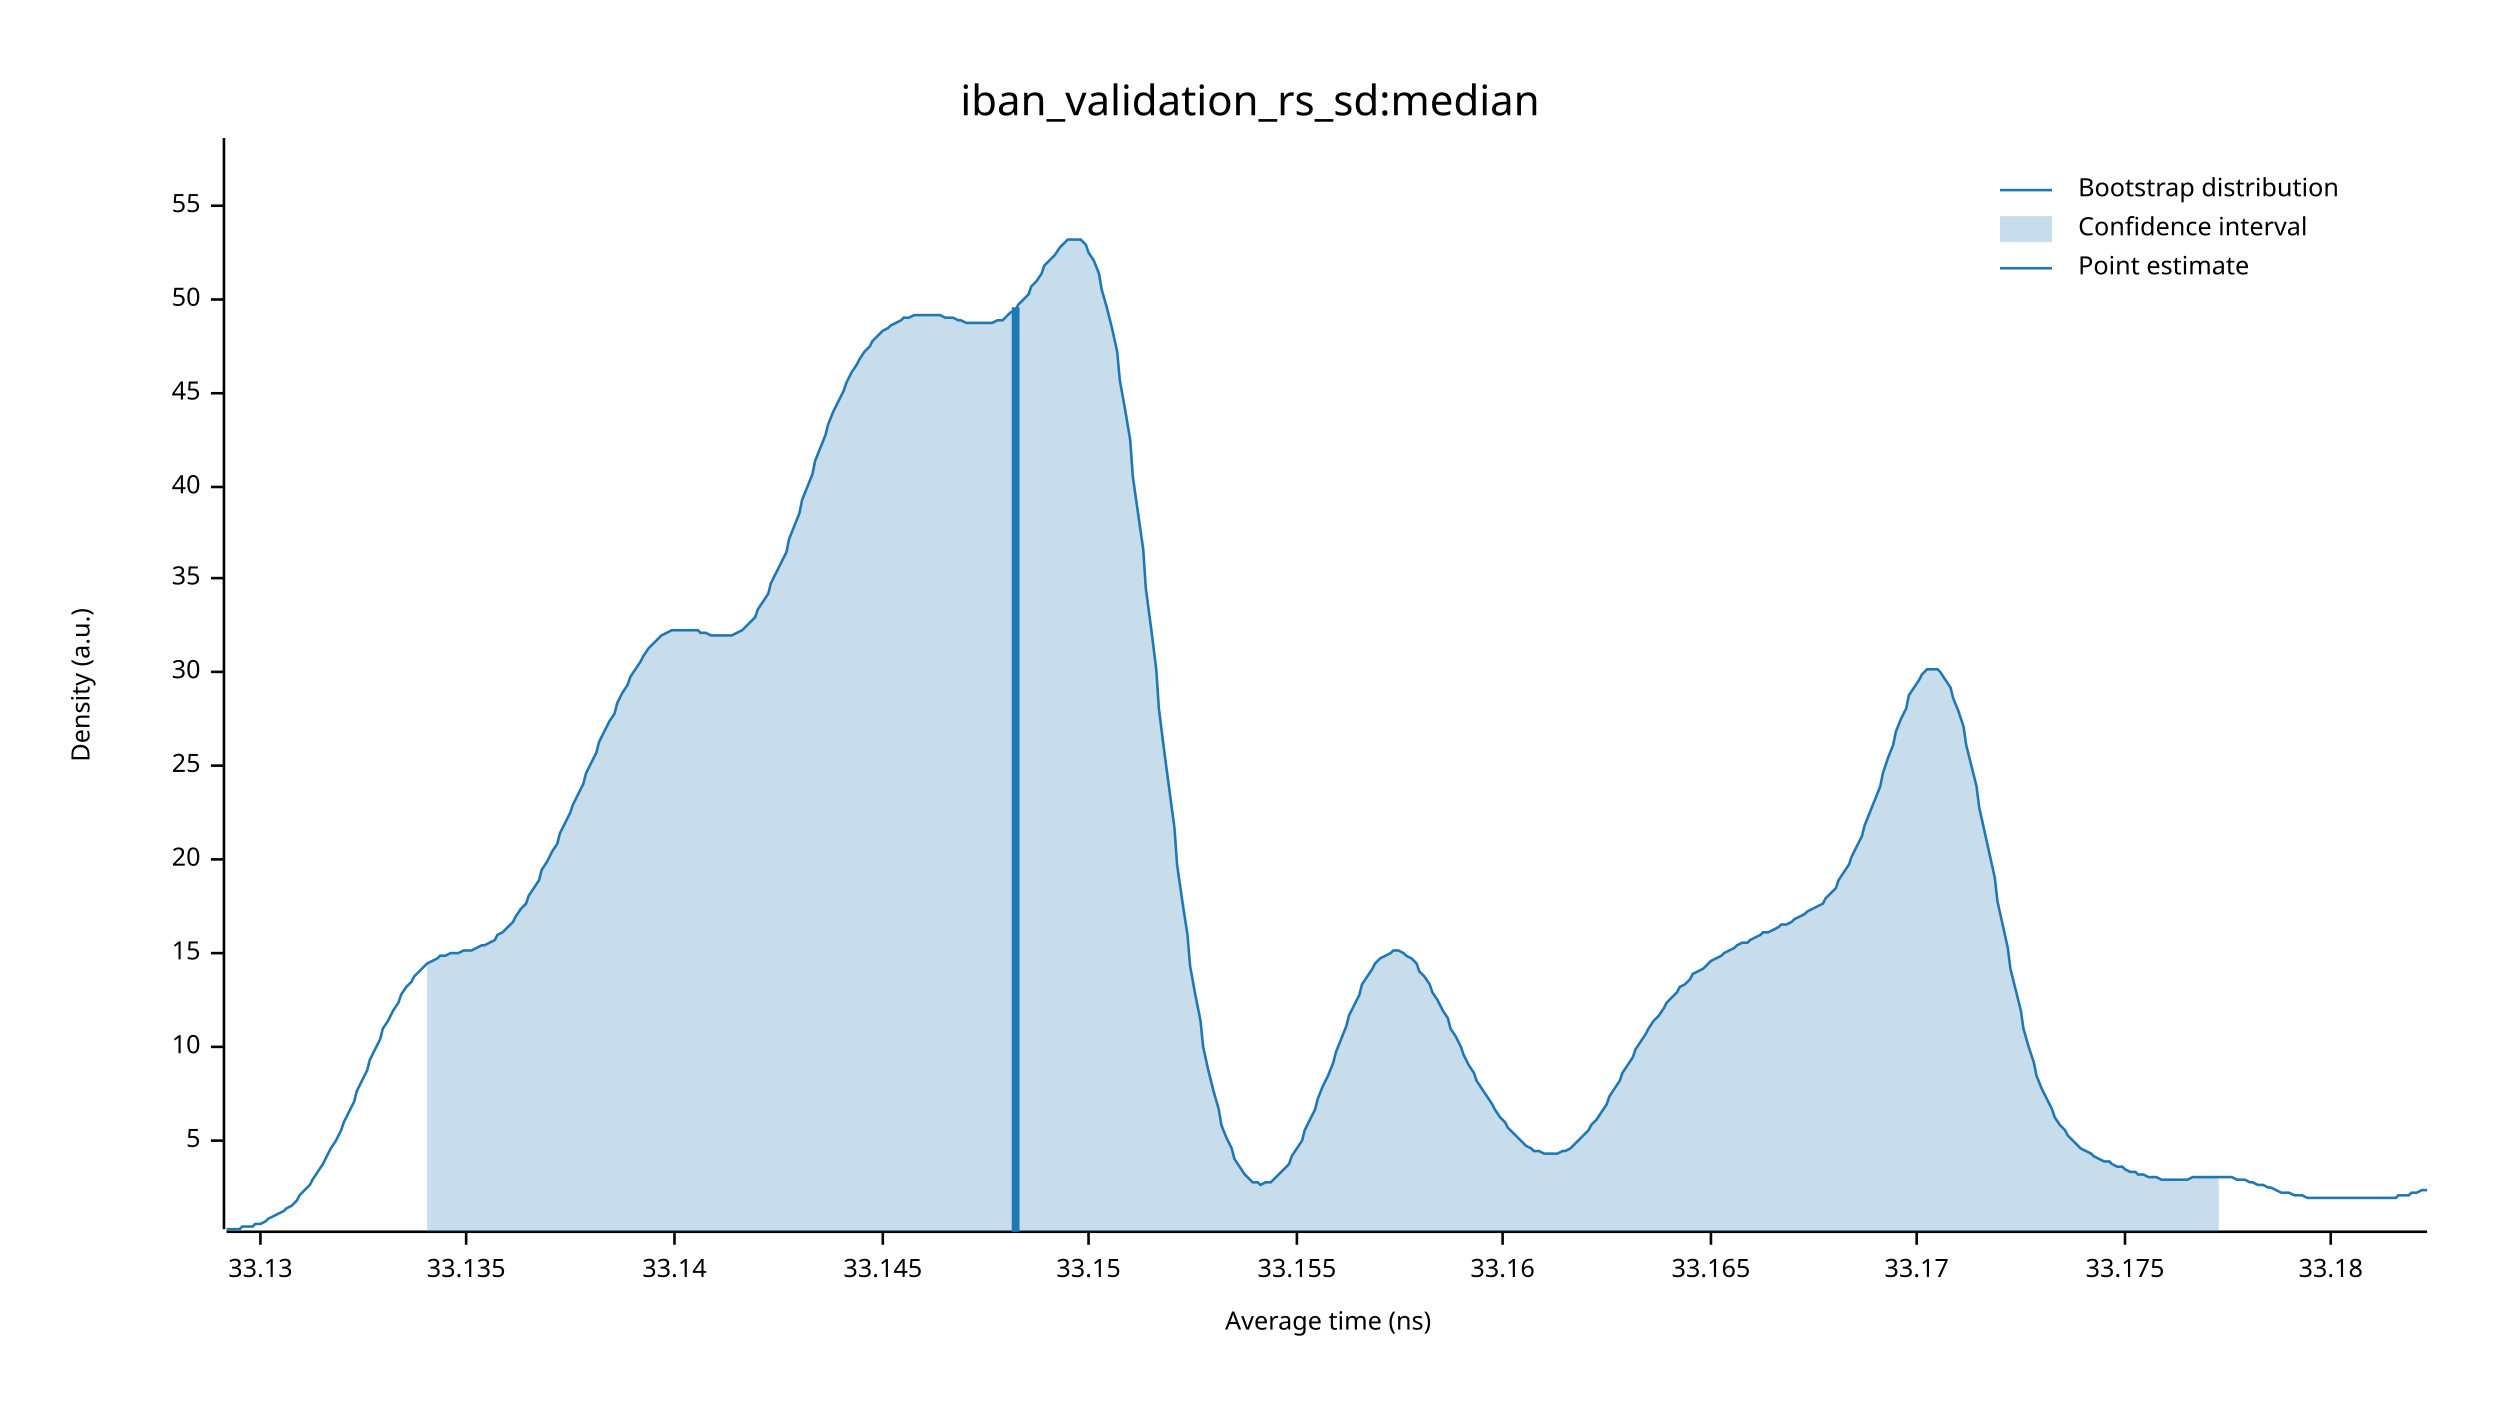
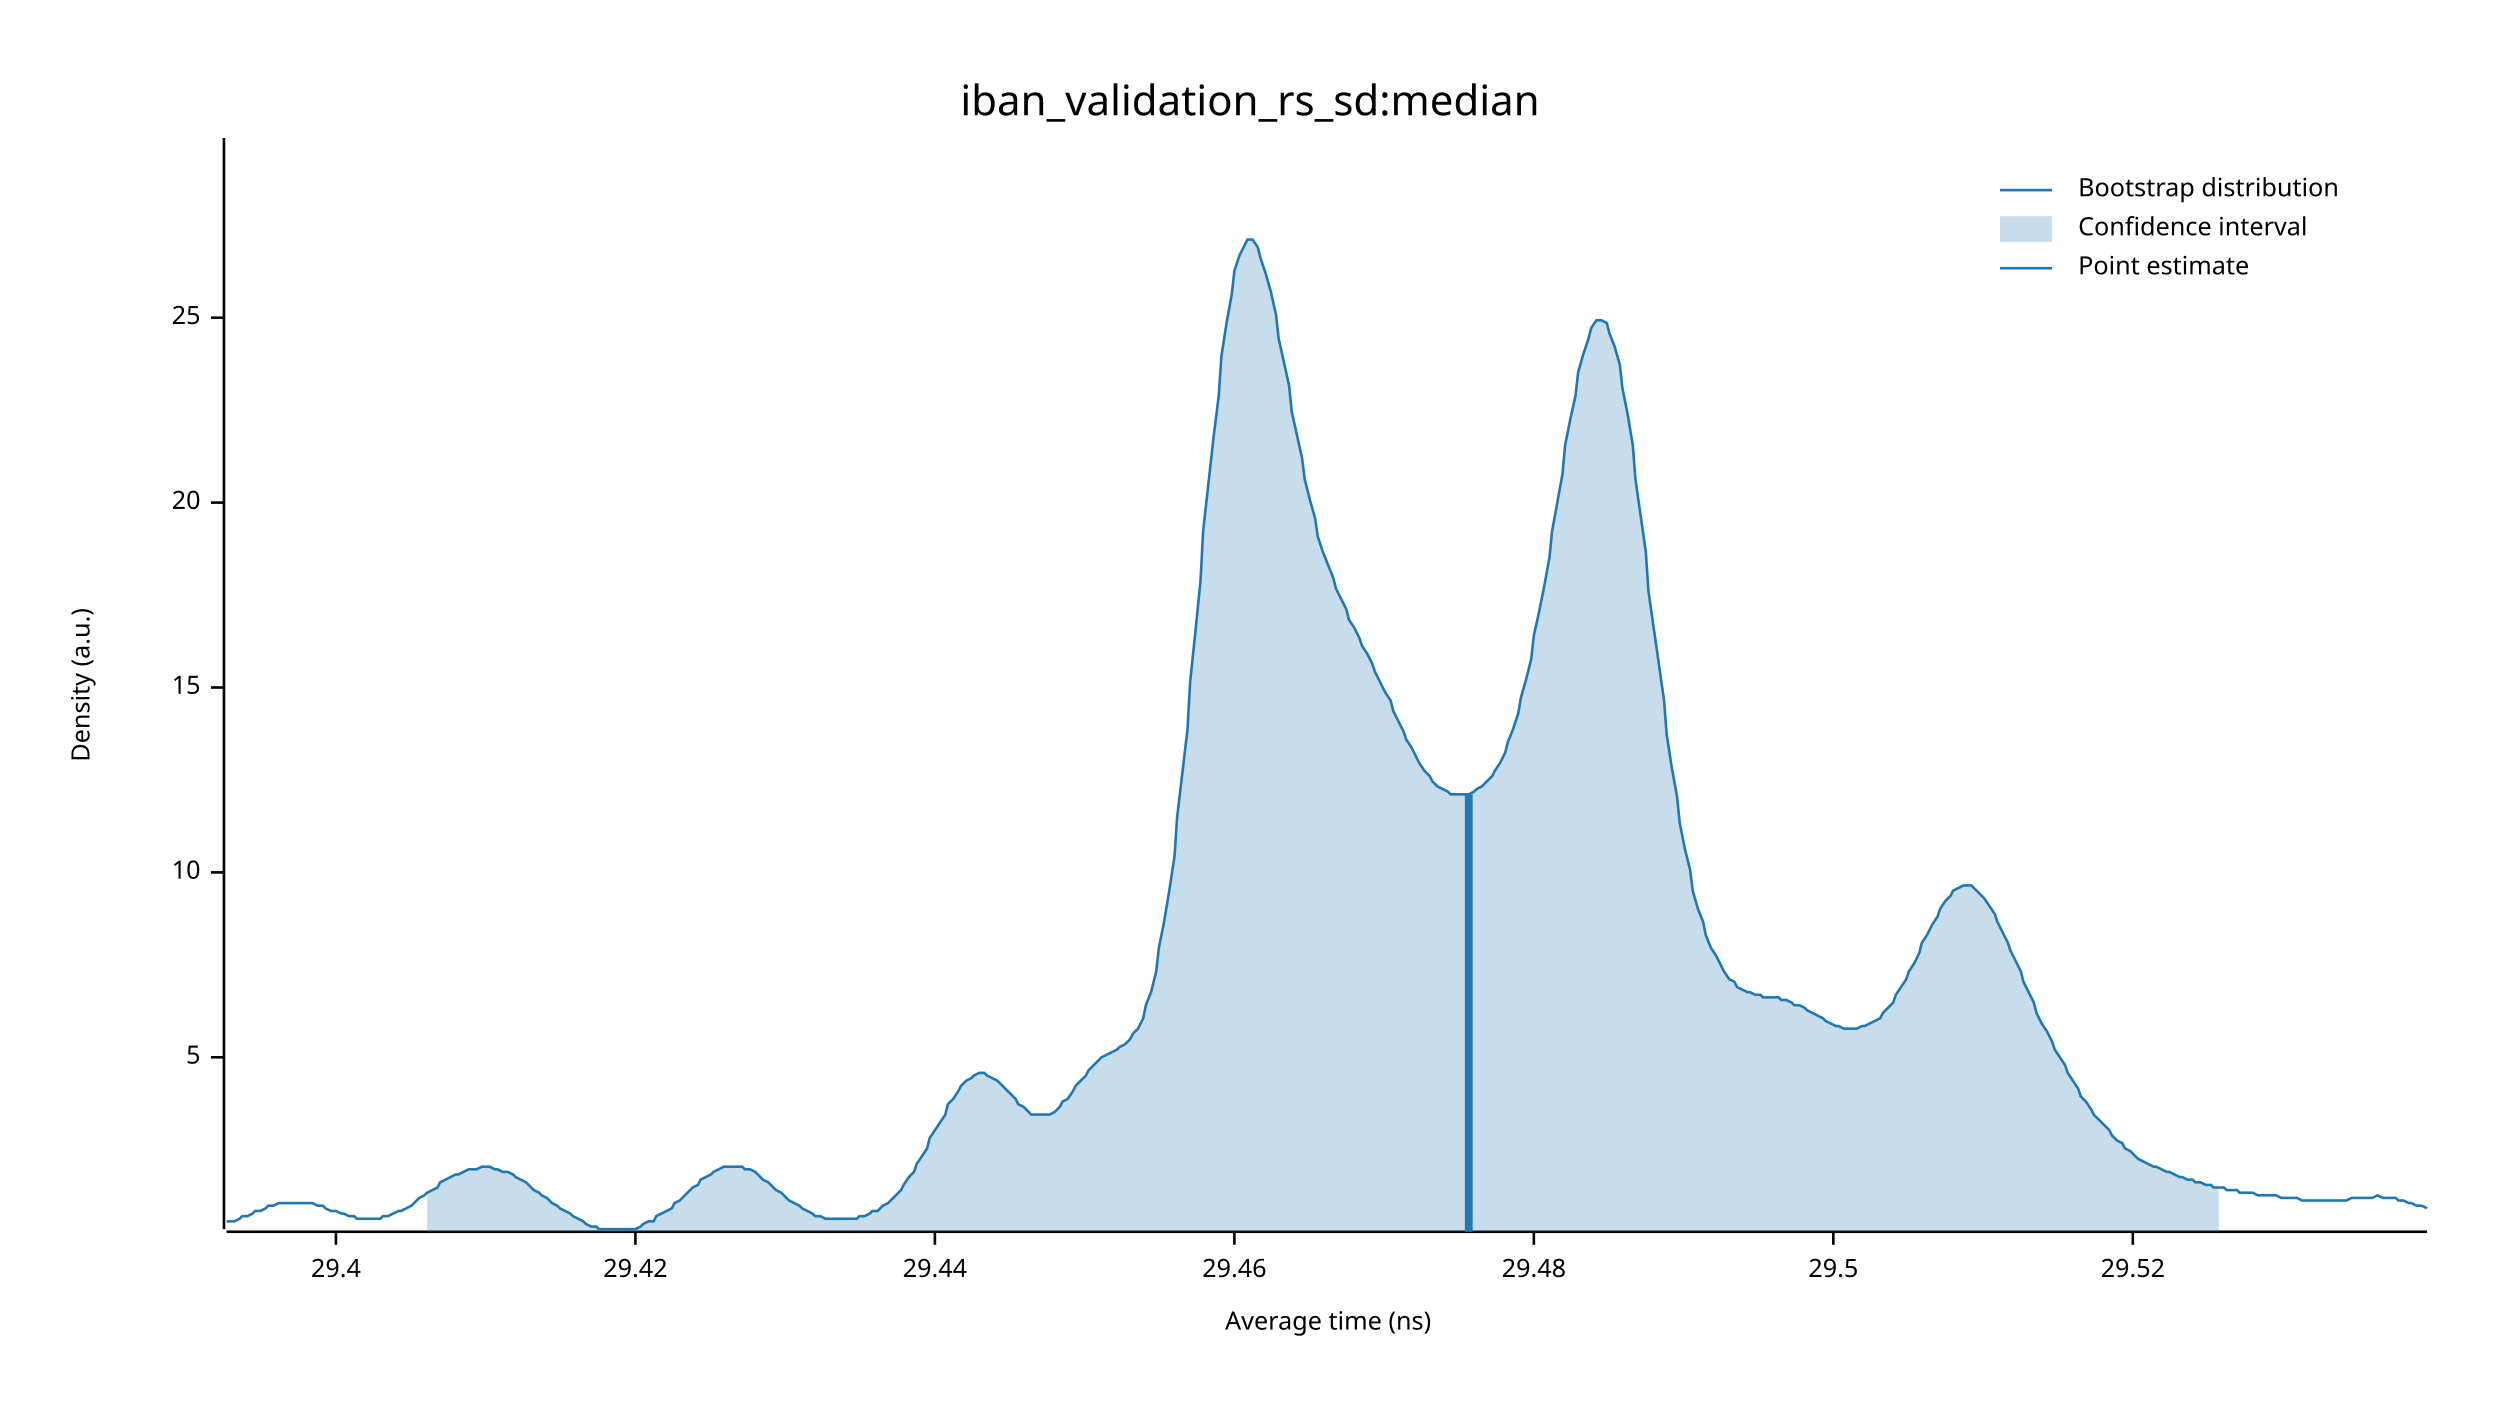
<svg xmlns="http://www.w3.org/2000/svg" width="960" height="540" viewBox="0 0 960 540">
  <text x="480" y="32" dy="0.76em" text-anchor="middle" font-family="sans-serif" font-size="16.129" opacity="1" fill="#000000">
iban_validation_rs_sd:median
</text>
  <text x="27" y="263" dy="0.76em" text-anchor="middle" font-family="sans-serif" font-size="9.677" opacity="1" fill="#000000" transform="rotate(270, 27, 263)">
Density (a.u.)
</text>
  <text x="510" y="513" dy="-0.5ex" text-anchor="middle" font-family="sans-serif" font-size="9.677" opacity="1" fill="#000000">
Average time (ns)
</text>
  <polyline fill="none" opacity="1" stroke="#000000" stroke-width="1" points="86,53 86,472 " />
-   <text x="77" y="438" dy="0.5ex" text-anchor="end" font-family="sans-serif" font-size="9.677" opacity="1" fill="#000000">
+   <text x="77" y="406" dy="0.5ex" text-anchor="end" font-family="sans-serif" font-size="9.677" opacity="1" fill="#000000">
5
</text>
-   <polyline fill="none" opacity="1" stroke="#000000" stroke-width="1" points="81,438 86,438 " />
-   <text x="77" y="402" dy="0.5ex" text-anchor="end" font-family="sans-serif" font-size="9.677" opacity="1" fill="#000000">
+   <polyline fill="none" opacity="1" stroke="#000000" stroke-width="1" points="81,406 86,406 " />
+   <text x="77" y="335" dy="0.5ex" text-anchor="end" font-family="sans-serif" font-size="9.677" opacity="1" fill="#000000">
10
</text>
-   <polyline fill="none" opacity="1" stroke="#000000" stroke-width="1" points="81,402 86,402 " />
-   <text x="77" y="366" dy="0.5ex" text-anchor="end" font-family="sans-serif" font-size="9.677" opacity="1" fill="#000000">
+   <polyline fill="none" opacity="1" stroke="#000000" stroke-width="1" points="81,335 86,335 " />
+   <text x="77" y="264" dy="0.5ex" text-anchor="end" font-family="sans-serif" font-size="9.677" opacity="1" fill="#000000">
15
</text>
-   <polyline fill="none" opacity="1" stroke="#000000" stroke-width="1" points="81,366 86,366 " />
-   <text x="77" y="330" dy="0.5ex" text-anchor="end" font-family="sans-serif" font-size="9.677" opacity="1" fill="#000000">
+   <polyline fill="none" opacity="1" stroke="#000000" stroke-width="1" points="81,264 86,264 " />
+   <text x="77" y="193" dy="0.5ex" text-anchor="end" font-family="sans-serif" font-size="9.677" opacity="1" fill="#000000">
20
</text>
-   <polyline fill="none" opacity="1" stroke="#000000" stroke-width="1" points="81,330 86,330 " />
-   <text x="77" y="294" dy="0.5ex" text-anchor="end" font-family="sans-serif" font-size="9.677" opacity="1" fill="#000000">
+   <polyline fill="none" opacity="1" stroke="#000000" stroke-width="1" points="81,193 86,193 " />
+   <text x="77" y="122" dy="0.5ex" text-anchor="end" font-family="sans-serif" font-size="9.677" opacity="1" fill="#000000">
25
</text>
-   <polyline fill="none" opacity="1" stroke="#000000" stroke-width="1" points="81,294 86,294 " />
-   <text x="77" y="258" dy="0.5ex" text-anchor="end" font-family="sans-serif" font-size="9.677" opacity="1" fill="#000000">
- 30
+   <polyline fill="none" opacity="1" stroke="#000000" stroke-width="1" points="81,122 86,122 " />
+   <polyline fill="none" opacity="1" stroke="#000000" stroke-width="1" points="87,473 932,473 " />
+   <text x="129" y="483" dy="0.76em" text-anchor="middle" font-family="sans-serif" font-size="9.677" opacity="1" fill="#000000">
+ 29.4
</text>
-   <polyline fill="none" opacity="1" stroke="#000000" stroke-width="1" points="81,258 86,258 " />
-   <text x="77" y="222" dy="0.5ex" text-anchor="end" font-family="sans-serif" font-size="9.677" opacity="1" fill="#000000">
- 35
+   <polyline fill="none" opacity="1" stroke="#000000" stroke-width="1" points="129,473 129,478 " />
+   <text x="244" y="483" dy="0.76em" text-anchor="middle" font-family="sans-serif" font-size="9.677" opacity="1" fill="#000000">
+ 29.42
</text>
-   <polyline fill="none" opacity="1" stroke="#000000" stroke-width="1" points="81,222 86,222 " />
-   <text x="77" y="187" dy="0.5ex" text-anchor="end" font-family="sans-serif" font-size="9.677" opacity="1" fill="#000000">
- 40
+   <polyline fill="none" opacity="1" stroke="#000000" stroke-width="1" points="244,473 244,478 " />
+   <text x="359" y="483" dy="0.76em" text-anchor="middle" font-family="sans-serif" font-size="9.677" opacity="1" fill="#000000">
+ 29.44
</text>
-   <polyline fill="none" opacity="1" stroke="#000000" stroke-width="1" points="81,187 86,187 " />
-   <text x="77" y="151" dy="0.5ex" text-anchor="end" font-family="sans-serif" font-size="9.677" opacity="1" fill="#000000">
- 45
+   <polyline fill="none" opacity="1" stroke="#000000" stroke-width="1" points="359,473 359,478 " />
+   <text x="474" y="483" dy="0.76em" text-anchor="middle" font-family="sans-serif" font-size="9.677" opacity="1" fill="#000000">
+ 29.46
</text>
-   <polyline fill="none" opacity="1" stroke="#000000" stroke-width="1" points="81,151 86,151 " />
-   <text x="77" y="115" dy="0.5ex" text-anchor="end" font-family="sans-serif" font-size="9.677" opacity="1" fill="#000000">
- 50
+   <polyline fill="none" opacity="1" stroke="#000000" stroke-width="1" points="474,473 474,478 " />
+   <text x="589" y="483" dy="0.76em" text-anchor="middle" font-family="sans-serif" font-size="9.677" opacity="1" fill="#000000">
+ 29.48
</text>
-   <polyline fill="none" opacity="1" stroke="#000000" stroke-width="1" points="81,115 86,115 " />
-   <text x="77" y="79" dy="0.5ex" text-anchor="end" font-family="sans-serif" font-size="9.677" opacity="1" fill="#000000">
- 55
+   <polyline fill="none" opacity="1" stroke="#000000" stroke-width="1" points="589,473 589,478 " />
+   <text x="704" y="483" dy="0.76em" text-anchor="middle" font-family="sans-serif" font-size="9.677" opacity="1" fill="#000000">
+ 29.5
</text>
-   <polyline fill="none" opacity="1" stroke="#000000" stroke-width="1" points="81,79 86,79 " />
-   <polyline fill="none" opacity="1" stroke="#000000" stroke-width="1" points="87,473 932,473 " />
-   <text x="100" y="483" dy="0.76em" text-anchor="middle" font-family="sans-serif" font-size="9.677" opacity="1" fill="#000000">
- 33.13
+   <polyline fill="none" opacity="1" stroke="#000000" stroke-width="1" points="704,473 704,478 " />
+   <text x="819" y="483" dy="0.76em" text-anchor="middle" font-family="sans-serif" font-size="9.677" opacity="1" fill="#000000">
+ 29.52
</text>
-   <polyline fill="none" opacity="1" stroke="#000000" stroke-width="1" points="100,473 100,478 " />
-   <text x="179" y="483" dy="0.76em" text-anchor="middle" font-family="sans-serif" font-size="9.677" opacity="1" fill="#000000">
- 33.135
- </text>
-   <polyline fill="none" opacity="1" stroke="#000000" stroke-width="1" points="179,473 179,478 " />
-   <text x="259" y="483" dy="0.76em" text-anchor="middle" font-family="sans-serif" font-size="9.677" opacity="1" fill="#000000">
- 33.14
- </text>
-   <polyline fill="none" opacity="1" stroke="#000000" stroke-width="1" points="259,473 259,478 " />
-   <text x="339" y="483" dy="0.76em" text-anchor="middle" font-family="sans-serif" font-size="9.677" opacity="1" fill="#000000">
- 33.145
- </text>
-   <polyline fill="none" opacity="1" stroke="#000000" stroke-width="1" points="339,473 339,478 " />
-   <text x="418" y="483" dy="0.76em" text-anchor="middle" font-family="sans-serif" font-size="9.677" opacity="1" fill="#000000">
- 33.15
- </text>
-   <polyline fill="none" opacity="1" stroke="#000000" stroke-width="1" points="418,473 418,478 " />
-   <text x="498" y="483" dy="0.76em" text-anchor="middle" font-family="sans-serif" font-size="9.677" opacity="1" fill="#000000">
- 33.155
- </text>
-   <polyline fill="none" opacity="1" stroke="#000000" stroke-width="1" points="498,473 498,478 " />
-   <text x="577" y="483" dy="0.76em" text-anchor="middle" font-family="sans-serif" font-size="9.677" opacity="1" fill="#000000">
- 33.16
- </text>
-   <polyline fill="none" opacity="1" stroke="#000000" stroke-width="1" points="577,473 577,478 " />
-   <text x="657" y="483" dy="0.76em" text-anchor="middle" font-family="sans-serif" font-size="9.677" opacity="1" fill="#000000">
- 33.165
- </text>
-   <polyline fill="none" opacity="1" stroke="#000000" stroke-width="1" points="657,473 657,478 " />
-   <text x="736" y="483" dy="0.76em" text-anchor="middle" font-family="sans-serif" font-size="9.677" opacity="1" fill="#000000">
- 33.17
- </text>
-   <polyline fill="none" opacity="1" stroke="#000000" stroke-width="1" points="736,473 736,478 " />
-   <text x="816" y="483" dy="0.76em" text-anchor="middle" font-family="sans-serif" font-size="9.677" opacity="1" fill="#000000">
- 33.175
- </text>
-   <polyline fill="none" opacity="1" stroke="#000000" stroke-width="1" points="816,473 816,478 " />
-   <text x="895" y="483" dy="0.76em" text-anchor="middle" font-family="sans-serif" font-size="9.677" opacity="1" fill="#000000">
- 33.18
- </text>
-   <polyline fill="none" opacity="1" stroke="#000000" stroke-width="1" points="895,473 895,478 " />
-   <polyline fill="none" opacity="1" stroke="#1F78B4" stroke-width="1" points="87,472 88,472 90,472 92,472 93,471 95,471 97,471 98,470 100,470 102,469 103,468 105,467 107,466 109,465 110,464 112,463 114,461 115,459 117,457 119,455 120,453 122,450 124,447 125,445 127,441 129,438 131,434 132,431 134,427 136,423 137,419 139,415 141,411 142,407 144,403 146,399 147,395 149,392 151,388 153,385 154,382 156,379 158,377 159,375 161,373 163,371 164,370 166,369 168,368 169,367 171,367 173,366 175,366 176,366 178,365 180,365 181,365 183,364 185,363 186,363 188,362 190,361 191,359 193,358 195,356 197,354 198,352 200,349 202,347 203,344 205,341 207,338 208,334 210,331 212,327 214,324 215,320 217,316 219,312 220,309 222,305 224,301 225,297 227,293 229,289 230,285 232,281 234,277 236,274 237,270 239,266 241,263 242,260 244,257 246,254 247,252 249,249 251,247 252,246 254,244 256,243 258,242 259,242 261,242 263,242 264,242 266,242 268,242 269,243 271,243 273,244 274,244 276,244 278,244 280,244 281,244 283,243 285,242 286,241 288,239 290,237 291,234 293,231 295,228 296,224 298,220 300,216 302,212 303,207 305,202 307,197 308,192 310,187 312,182 313,177 315,172 317,167 318,163 320,158 322,154 324,150 325,147 327,143 329,140 330,138 332,135 334,133 335,131 337,129 339,127 341,126 342,125 344,124 346,123 347,122 349,122 351,121 352,121 354,121 356,121 357,121 359,121 361,121 363,122 364,122 366,122 368,123 369,123 371,124 373,124 374,124 376,124 378,124 379,124 381,124 383,123 385,123 386,122 388,120 390,119 391,117 393,115 395,113 396,110 398,108 400,105 401,102 403,100 405,98 407,95 408,94 410,92 412,92 413,92 415,92 417,94 418,97 420,100 422,105 423,111 425,118 427,126 429,135 430,146 432,157 434,169 435,183 437,197 439,211 440,226 442,241 444,257 445,272 447,288 449,303 451,318 452,332 454,346 456,359 457,371 459,382 461,392 462,402 464,411 466,419 468,426 469,432 471,437 473,441 474,445 476,448 478,451 479,452 481,454 483,454 484,455 486,454 488,454 490,452 491,451 493,449 495,447 496,444 498,441 500,438 501,434 503,430 505,426 506,422 508,417 510,413 512,408 513,404 515,399 517,394 518,390 520,386 522,382 523,378 525,375 527,372 528,370 530,368 532,367 534,366 535,365 537,365 539,366 540,367 542,368 544,370 545,373 547,375 549,378 550,381 552,384 554,388 556,391 557,395 559,398 561,402 562,405 564,409 566,412 567,415 569,418 571,421 573,424 574,426 576,429 578,431 579,433 581,435 583,437 584,438 586,440 588,441 589,442 591,442 593,443 595,443 596,443 598,443 600,442 601,442 603,441 605,439 606,438 608,436 610,434 611,432 613,430 615,427 617,424 618,421 620,418 622,415 623,412 625,409 627,406 628,403 630,400 632,397 633,395 635,392 637,390 639,387 640,385 642,383 644,381 645,379 647,378 649,376 650,374 652,373 654,372 655,371 657,369 659,368 661,367 662,366 664,365 666,364 667,363 669,362 671,362 672,361 674,360 676,359 677,358 679,358 681,357 683,356 684,355 686,355 688,354 689,353 691,352 693,351 694,350 696,349 698,348 700,347 701,345 703,343 705,341 706,338 708,335 710,332 711,329 713,325 715,321 716,317 718,312 720,307 722,302 723,297 725,291 727,286 728,281 730,276 732,272 733,267 735,264 737,261 738,259 740,257 742,257 744,257 745,258 747,261 749,264 750,268 752,273 754,279 755,286 757,294 759,302 760,310 762,319 764,328 766,337 767,346 769,355 771,364 772,372 774,380 776,388 777,395 779,402 781,408 782,413 784,418 786,422 788,426 789,429 791,432 793,434 794,436 796,438 798,440 799,441 801,442 803,443 804,444 806,445 808,446 810,446 811,447 813,448 815,448 816,449 818,450 820,450 821,451 823,451 825,452 827,452 828,452 830,453 832,453 833,453 835,453 837,453 838,453 840,453 842,452 843,452 845,452 847,452 849,452 850,452 852,452 854,452 855,452 857,452 859,453 860,453 862,453 864,454 865,454 867,455 869,455 871,456 872,456 874,457 876,458 877,458 879,458 881,459 882,459 884,459 886,460 887,460 889,460 891,460 893,460 894,460 896,460 898,460 899,460 901,460 903,460 904,460 906,460 908,460 909,460 911,460 913,460 915,460 916,460 918,460 920,460 921,459 923,459 925,459 926,458 928,458 930,457 932,457 " />
-   <polygon opacity="0.25" fill="#1F78B4" points="164,370 166,369 168,368 169,367 171,367 173,366 175,366 176,366 178,365 180,365 181,365 183,364 185,363 186,363 188,362 190,361 191,359 193,358 195,356 197,354 198,352 200,349 202,347 203,344 205,341 207,338 208,334 210,331 212,327 214,324 215,320 217,316 219,312 220,309 222,305 224,301 225,297 227,293 229,289 230,285 232,281 234,277 236,274 237,270 239,266 241,263 242,260 244,257 246,254 247,252 249,249 251,247 252,246 254,244 256,243 258,242 259,242 261,242 263,242 264,242 266,242 268,242 269,243 271,243 273,244 274,244 276,244 278,244 280,244 281,244 283,243 285,242 286,241 288,239 290,237 291,234 293,231 295,228 296,224 298,220 300,216 302,212 303,207 305,202 307,197 308,192 310,187 312,182 313,177 315,172 317,167 318,163 320,158 322,154 324,150 325,147 327,143 329,140 330,138 332,135 334,133 335,131 337,129 339,127 341,126 342,125 344,124 346,123 347,122 349,122 351,121 352,121 354,121 356,121 357,121 359,121 361,121 363,122 364,122 366,122 368,123 369,123 371,124 373,124 374,124 376,124 378,124 379,124 381,124 383,123 385,123 386,122 388,120 390,119 391,117 393,115 395,113 396,110 398,108 400,105 401,102 403,100 405,98 407,95 408,94 410,92 412,92 413,92 415,92 417,94 418,97 420,100 422,105 423,111 425,118 427,126 429,135 430,146 432,157 434,169 435,183 437,197 439,211 440,226 442,241 444,257 445,272 447,288 449,303 451,318 452,332 454,346 456,359 457,371 459,382 461,392 462,402 464,411 466,419 468,426 469,432 471,437 473,441 474,445 476,448 478,451 479,452 481,454 483,454 484,455 486,454 488,454 490,452 491,451 493,449 495,447 496,444 498,441 500,438 501,434 503,430 505,426 506,422 508,417 510,413 512,408 513,404 515,399 517,394 518,390 520,386 522,382 523,378 525,375 527,372 528,370 530,368 532,367 534,366 535,365 537,365 539,366 540,367 542,368 544,370 545,373 547,375 549,378 550,381 552,384 554,388 556,391 557,395 559,398 561,402 562,405 564,409 566,412 567,415 569,418 571,421 573,424 574,426 576,429 578,431 579,433 581,435 583,437 584,438 586,440 588,441 589,442 591,442 593,443 595,443 596,443 598,443 600,442 601,442 603,441 605,439 606,438 608,436 610,434 611,432 613,430 615,427 617,424 618,421 620,418 622,415 623,412 625,409 627,406 628,403 630,400 632,397 633,395 635,392 637,390 639,387 640,385 642,383 644,381 645,379 647,378 649,376 650,374 652,373 654,372 655,371 657,369 659,368 661,367 662,366 664,365 666,364 667,363 669,362 671,362 672,361 674,360 676,359 677,358 679,358 681,357 683,356 684,355 686,355 688,354 689,353 691,352 693,351 694,350 696,349 698,348 700,347 701,345 703,343 705,341 706,338 708,335 710,332 711,329 713,325 715,321 716,317 718,312 720,307 722,302 723,297 725,291 727,286 728,281 730,276 732,272 733,267 735,264 737,261 738,259 740,257 742,257 744,257 745,258 747,261 749,264 750,268 752,273 754,279 755,286 757,294 759,302 760,310 762,319 764,328 766,337 767,346 769,355 771,364 772,372 774,380 776,388 777,395 779,402 781,408 782,413 784,418 786,422 788,426 789,429 791,432 793,434 794,436 796,438 798,440 799,441 801,442 803,443 804,444 806,445 808,446 810,446 811,447 813,448 815,448 816,449 818,450 820,450 821,451 823,451 825,452 827,452 828,452 830,453 832,453 833,453 835,453 837,453 838,453 840,453 842,452 843,452 845,452 847,452 849,452 850,452 852,452 852,473 164,473 " />
-   <polyline fill="none" opacity="1" stroke="#1F78B4" stroke-width="3" points="390,473 390,118 " />
+   <polyline fill="none" opacity="1" stroke="#000000" stroke-width="1" points="819,473 819,478 " />
+   <polyline fill="none" opacity="1" stroke="#1F78B4" stroke-width="1" points="87,469 88,469 90,469 92,468 93,467 95,467 97,466 98,465 100,465 102,464 103,463 105,463 107,462 109,462 110,462 112,462 114,462 115,462 117,462 119,462 120,462 122,463 124,463 125,464 127,465 129,465 131,466 132,466 134,467 136,467 137,468 139,468 141,468 142,468 144,468 146,468 147,467 149,467 151,466 153,465 154,465 156,464 158,463 159,462 161,460 163,459 164,458 166,457 168,456 169,454 171,453 173,452 175,451 176,451 178,450 180,449 181,449 183,449 185,448 186,448 188,448 190,449 191,449 193,450 195,450 197,451 198,452 200,453 202,454 203,455 205,457 207,458 208,459 210,460 212,462 214,463 215,464 217,465 219,466 220,467 222,468 224,469 225,470 227,471 229,471 230,472 232,472 234,472 236,472 237,472 239,472 241,472 242,472 244,472 246,471 247,470 249,469 251,469 252,467 254,466 256,465 258,464 259,462 261,461 263,459 264,458 266,456 268,455 269,453 271,452 273,451 274,450 276,449 278,448 280,448 281,448 283,448 285,448 286,449 288,449 290,450 291,451 293,453 295,454 296,455 298,457 300,458 302,460 303,461 305,462 307,463 308,464 310,465 312,466 313,467 315,467 317,468 318,468 320,468 322,468 324,468 325,468 327,468 329,468 330,467 332,467 334,466 335,465 337,465 339,463 341,462 342,461 344,459 346,457 347,455 349,452 351,450 352,447 354,444 356,441 357,437 359,434 361,431 363,428 364,424 366,422 368,419 369,417 371,415 373,414 374,413 376,412 378,412 379,413 381,414 383,415 385,417 386,418 388,420 390,422 391,424 393,425 395,427 396,428 398,428 400,428 401,428 403,428 405,427 407,425 408,423 410,422 412,419 413,417 415,415 417,413 418,411 420,409 422,407 423,406 425,405 427,404 429,403 430,402 432,401 434,399 435,397 437,395 439,391 440,386 442,381 444,373 445,364 447,354 449,342 451,329 452,314 454,297 456,280 457,262 459,243 461,223 462,204 464,186 466,168 468,152 469,137 471,124 473,113 474,104 476,98 478,94 479,92 481,92 483,95 484,99 486,105 488,112 490,121 491,130 493,139 495,148 496,158 498,167 500,176 501,184 503,192 505,199 506,206 508,212 510,217 512,222 513,226 515,230 517,234 518,238 520,241 522,245 523,248 525,251 527,255 528,258 530,262 532,266 534,269 535,273 537,277 539,281 540,284 542,287 544,291 545,293 547,296 549,298 550,300 552,302 554,303 556,304 557,305 559,305 561,305 562,305 564,305 566,304 567,303 569,302 571,300 573,298 574,296 576,293 578,289 579,285 581,280 583,274 584,268 586,261 588,253 589,244 591,235 593,225 595,214 596,204 598,193 600,182 601,171 603,161 605,152 606,143 608,136 610,130 611,126 613,123 615,123 617,124 618,128 620,133 622,140 623,149 625,159 627,171 628,184 630,198 632,212 633,227 635,241 637,255 639,269 640,282 642,295 644,306 645,316 647,326 649,334 650,342 652,349 654,354 655,359 657,364 659,367 661,371 662,373 664,376 666,377 667,379 669,380 671,381 672,381 674,382 676,382 677,383 679,383 681,383 683,383 684,384 686,384 688,385 689,386 691,386 693,387 694,388 696,389 698,390 700,391 701,392 703,393 705,394 706,394 708,395 710,395 711,395 713,395 715,394 716,394 718,393 720,392 722,391 723,389 725,387 727,385 728,382 730,379 732,376 733,373 735,370 737,366 738,362 740,359 742,355 744,352 745,349 747,346 749,344 750,342 752,341 754,340 755,340 757,340 759,342 760,343 762,345 764,348 766,351 767,354 769,358 771,362 772,365 774,369 776,373 777,377 779,381 781,385 782,389 784,393 786,396 788,400 789,403 791,406 793,409 794,412 796,415 798,418 799,421 801,423 803,426 804,428 806,430 808,432 810,434 811,436 813,438 815,439 816,441 818,442 820,444 821,445 823,446 825,447 827,448 828,448 830,449 832,450 833,450 835,451 837,452 838,452 840,453 842,453 843,454 845,454 847,455 849,455 850,456 852,456 854,456 855,457 857,457 859,457 860,458 862,458 864,458 865,458 867,459 869,459 871,459 872,459 874,459 876,460 877,460 879,460 881,460 882,460 884,461 886,461 887,461 889,461 891,461 893,461 894,461 896,461 898,461 899,461 901,461 903,460 904,460 906,460 908,460 909,460 911,460 913,459 915,460 916,460 918,460 920,460 921,461 923,461 925,462 926,462 928,463 930,463 932,464 " />
+   <polygon opacity="0.25" fill="#1F78B4" points="164,458 166,457 168,456 169,454 171,453 173,452 175,451 176,451 178,450 180,449 181,449 183,449 185,448 186,448 188,448 190,449 191,449 193,450 195,450 197,451 198,452 200,453 202,454 203,455 205,457 207,458 208,459 210,460 212,462 214,463 215,464 217,465 219,466 220,467 222,468 224,469 225,470 227,471 229,471 230,472 232,472 234,472 236,472 237,472 239,472 241,472 242,472 244,472 246,471 247,470 249,469 251,469 252,467 254,466 256,465 258,464 259,462 261,461 263,459 264,458 266,456 268,455 269,453 271,452 273,451 274,450 276,449 278,448 280,448 281,448 283,448 285,448 286,449 288,449 290,450 291,451 293,453 295,454 296,455 298,457 300,458 302,460 303,461 305,462 307,463 308,464 310,465 312,466 313,467 315,467 317,468 318,468 320,468 322,468 324,468 325,468 327,468 329,468 330,467 332,467 334,466 335,465 337,465 339,463 341,462 342,461 344,459 346,457 347,455 349,452 351,450 352,447 354,444 356,441 357,437 359,434 361,431 363,428 364,424 366,422 368,419 369,417 371,415 373,414 374,413 376,412 378,412 379,413 381,414 383,415 385,417 386,418 388,420 390,422 391,424 393,425 395,427 396,428 398,428 400,428 401,428 403,428 405,427 407,425 408,423 410,422 412,419 413,417 415,415 417,413 418,411 420,409 422,407 423,406 425,405 427,404 429,403 430,402 432,401 434,399 435,397 437,395 439,391 440,386 442,381 444,373 445,364 447,354 449,342 451,329 452,314 454,297 456,280 457,262 459,243 461,223 462,204 464,186 466,168 468,152 469,137 471,124 473,113 474,104 476,98 478,94 479,92 481,92 483,95 484,99 486,105 488,112 490,121 491,130 493,139 495,148 496,158 498,167 500,176 501,184 503,192 505,199 506,206 508,212 510,217 512,222 513,226 515,230 517,234 518,238 520,241 522,245 523,248 525,251 527,255 528,258 530,262 532,266 534,269 535,273 537,277 539,281 540,284 542,287 544,291 545,293 547,296 549,298 550,300 552,302 554,303 556,304 557,305 559,305 561,305 562,305 564,305 566,304 567,303 569,302 571,300 573,298 574,296 576,293 578,289 579,285 581,280 583,274 584,268 586,261 588,253 589,244 591,235 593,225 595,214 596,204 598,193 600,182 601,171 603,161 605,152 606,143 608,136 610,130 611,126 613,123 615,123 617,124 618,128 620,133 622,140 623,149 625,159 627,171 628,184 630,198 632,212 633,227 635,241 637,255 639,269 640,282 642,295 644,306 645,316 647,326 649,334 650,342 652,349 654,354 655,359 657,364 659,367 661,371 662,373 664,376 666,377 667,379 669,380 671,381 672,381 674,382 676,382 677,383 679,383 681,383 683,383 684,384 686,384 688,385 689,386 691,386 693,387 694,388 696,389 698,390 700,391 701,392 703,393 705,394 706,394 708,395 710,395 711,395 713,395 715,394 716,394 718,393 720,392 722,391 723,389 725,387 727,385 728,382 730,379 732,376 733,373 735,370 737,366 738,362 740,359 742,355 744,352 745,349 747,346 749,344 750,342 752,341 754,340 755,340 757,340 759,342 760,343 762,345 764,348 766,351 767,354 769,358 771,362 772,365 774,369 776,373 777,377 779,381 781,385 782,389 784,393 786,396 788,400 789,403 791,406 793,409 794,412 796,415 798,418 799,421 801,423 803,426 804,428 806,430 808,432 810,434 811,436 813,438 815,439 816,441 818,442 820,444 821,445 823,446 825,447 827,448 828,448 830,449 832,450 833,450 835,451 837,452 838,452 840,453 842,453 843,454 845,454 847,455 849,455 850,456 852,456 852,473 164,473 " />
+   <polyline fill="none" opacity="1" stroke="#1F78B4" stroke-width="3" points="564,473 564,305 " />
  <text x="798" y="68" dy="0.76em" text-anchor="start" font-family="sans-serif" font-size="9.677" opacity="1" fill="#000000">
Bootstrap distribution
</text>
  <text x="798" y="83" dy="0.76em" text-anchor="start" font-family="sans-serif" font-size="9.677" opacity="1" fill="#000000">
Confidence interval
</text>
  <text x="798" y="98" dy="0.76em" text-anchor="start" font-family="sans-serif" font-size="9.677" opacity="1" fill="#000000">
Point estimate
</text>
  <polyline fill="none" opacity="1" stroke="#1F78B4" stroke-width="1" points="768,73 788,73 " />
  <rect x="768" y="83" width="20" height="10" opacity="0.25" fill="#1F78B4" stroke="none" />
  <polyline fill="none" opacity="1" stroke="#1F78B4" stroke-width="1" points="768,103 788,103 " />
</svg>
